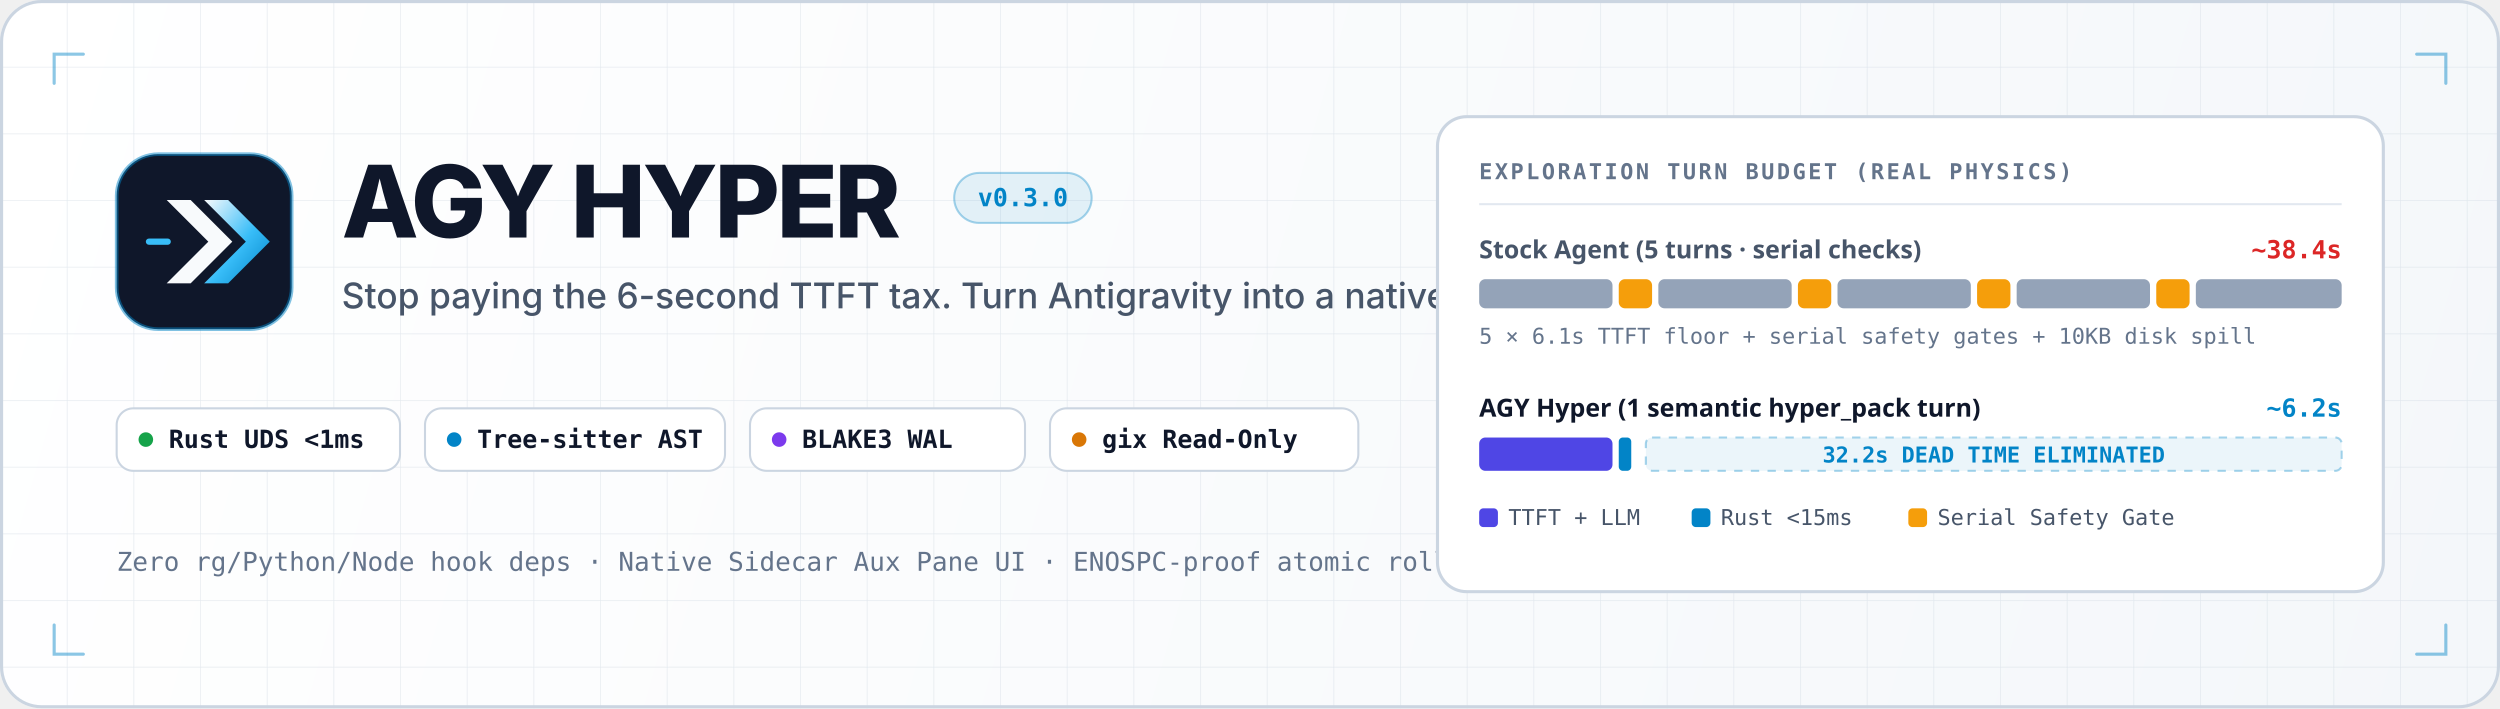
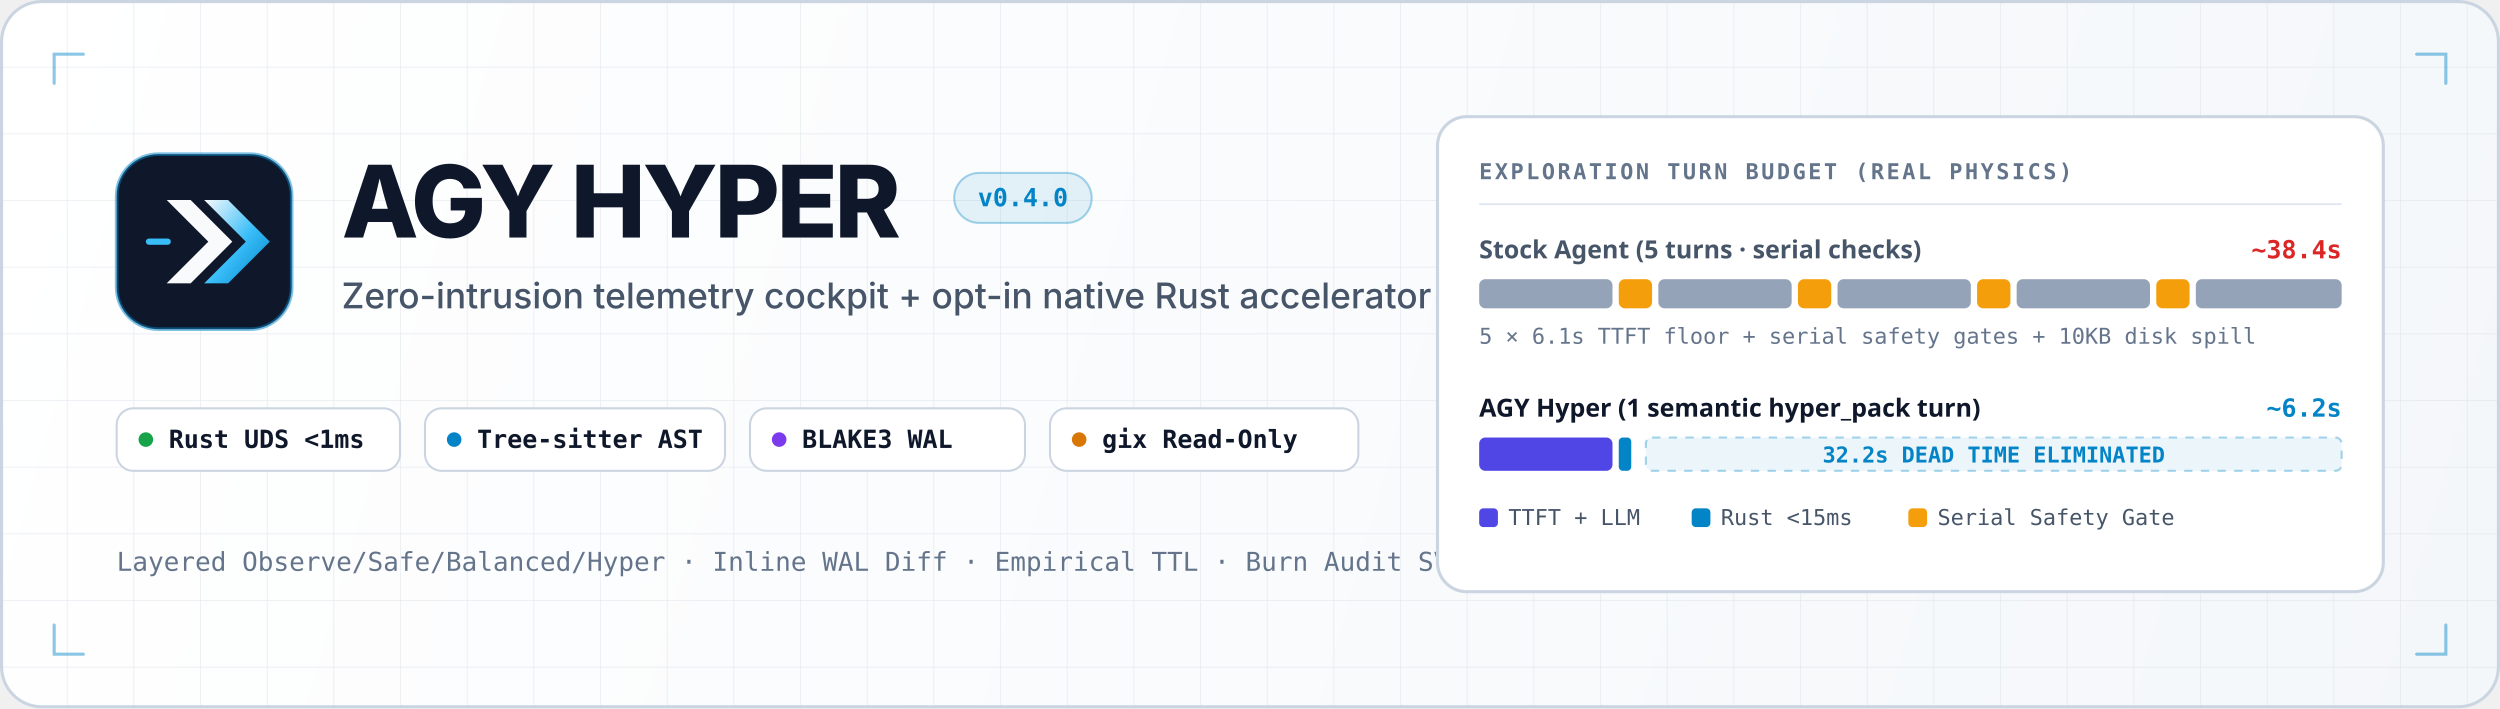
<svg xmlns="http://www.w3.org/2000/svg" width="1200" height="340" viewBox="0 0 1200 340" fill="none">
  <defs>
    <linearGradient id="bgL" x1="0" y1="0" x2="1200" y2="340" gradientUnits="userSpaceOnUse">
      <stop offset="0%" stop-color="#FFFFFF" />
      <stop offset="100%" stop-color="#F4F7FA" />
    </linearGradient>
    <linearGradient id="accentL" x1="0" y1="0" x2="1" y2="1">
      <stop offset="0%" stop-color="#F8FAFC" />
      <stop offset="55%" stop-color="#38BDF8" />
      <stop offset="100%" stop-color="#0284C7" />
    </linearGradient>
    <pattern id="gridL" width="32" height="32" patternUnits="userSpaceOnUse">
      <path d="M 32 0 L 0 0 0 32" fill="none" stroke="#CBD5E1" stroke-width="0.6" stroke-opacity="0.5" />
    </pattern>
  </defs>
  <rect width="1200" height="340" rx="20" fill="url(#bgL)" />
  <rect width="1200" height="340" rx="20" fill="url(#gridL)" />
  <rect x="0.75" y="0.75" width="1198.5" height="338.5" rx="19.25" stroke="#CBD5E1" stroke-width="1.5" />
  <path d="M26 40V26H40M1174 40V26H1160M26 300V314H40M1174 300V314H1160" stroke="#0284C7" stroke-opacity="0.45" stroke-width="1.5" stroke-linecap="round" />
  <g transform="translate(56, 74)">
    <rect x="0" y="0" width="84" height="84" rx="20" fill="#0F172A" stroke="#0284C7" stroke-opacity="0.5" stroke-width="1.75" />
    <path d="M24 22L44 42L24 62H35.5L55.5 42L35.5 22H24Z" fill="#F8FAFC" />
    <path d="M42 22L62 42L42 62H53.5L73.5 42L53.5 22H42Z" fill="url(#accentL)" />
    <rect x="14" y="40.5" width="12" height="3" rx="1.5" fill="#38BDF8" />
  </g>
  <text x="164" y="114" fill="#0F172A" font-size="48" font-weight="800" letter-spacing="-1.5" font-family="system-ui,-apple-system,'Segoe UI',sans-serif">AGY HYPER</text>
  <rect x="458" y="83" width="66" height="24" rx="12" fill="#0284C7" fill-opacity="0.1" stroke="#0284C7" stroke-opacity="0.35" />
-   <text x="491" y="99" text-anchor="middle" fill="#0284C7" font-size="12" font-weight="700" font-family="ui-monospace,SFMono-Regular,Menlo,monospace">v0.3.0</text>
-   <text x="164" y="148" fill="#475569" font-size="17" font-weight="500" font-family="system-ui,-apple-system,sans-serif">Stop paying the 6-second TTFT tax. Turn Antigravity into a native Rust cockpit.</text>
+   <text x="491" y="99" text-anchor="middle" fill="#0284C7" font-size="12" font-weight="700" font-family="ui-monospace,SFMono-Regular,Menlo,monospace">v0.4.0</text>
+   <text x="164" y="148" fill="#475569" font-size="17" font-weight="500" font-family="system-ui,-apple-system,sans-serif">Zero-intrusion telemetry cockpit + opt-in native Rust accelerator for Antigravity.</text>
  <g transform="translate(56, 196)" font-family="ui-monospace,SFMono-Regular,Menlo,monospace" font-size="12" font-weight="600">
    <rect x="0" y="0" width="136" height="30" rx="8" fill="#FFFFFF" stroke="#CBD5E1" />
    <circle cx="14" cy="15" r="3.5" fill="#16A34A" />
    <text x="25" y="19" fill="#0F172A">Rust UDS &lt;1ms</text>
    <rect x="148" y="0" width="144" height="30" rx="8" fill="#FFFFFF" stroke="#CBD5E1" />
    <circle cx="162" cy="15" r="3.5" fill="#0284C7" />
    <text x="173" y="19" fill="#0F172A">Tree-sitter AST</text>
    <rect x="304" y="0" width="132" height="30" rx="8" fill="#FFFFFF" stroke="#CBD5E1" />
    <circle cx="318" cy="15" r="3.5" fill="#7C3AED" />
    <text x="329" y="19" fill="#0F172A">BLAKE3 WAL</text>
    <rect x="448" y="0" width="148" height="30" rx="8" fill="#FFFFFF" stroke="#CBD5E1" />
    <circle cx="462" cy="15" r="3.5" fill="#D97706" />
    <text x="473" y="19" fill="#0F172A">gix Read-Only</text>
  </g>
-   <text x="56" y="274" fill="#64748B" font-size="12.5" font-family="ui-monospace,SFMono-Regular,Menlo,monospace">Zero rg/Python/Node hook deps · Native Sidecar Aux Pane UI · ENOSPC-proof atomic rollback · MIT</text>
+   <text x="56" y="274" fill="#64748B" font-size="12.5" font-family="ui-monospace,SFMono-Regular,Menlo,monospace">Layered Observe/Safe/Balanced/Hyper · Inline WAL Diff · Empirical TTL · Burn Audit SVG · MIT</text>
  <g transform="translate(690, 56)">
    <rect x="0" y="0" width="454" height="228" rx="14" fill="#FFFFFF" stroke="#CBD5E1" stroke-width="1.5" />
    <text x="20" y="30" fill="#64748B" font-size="10.5" font-weight="700" letter-spacing="1.2" font-family="ui-monospace,Menlo,monospace">EXPLORATION TURN BUDGET (REAL PHYSICS)</text>
    <line x1="20" y1="42" x2="434" y2="42" stroke="#E2E8F0" />
    <text x="20" y="68" fill="#475569" font-size="12" font-weight="600" font-family="system-ui,sans-serif">Stock Agent (5 turns · serial checks)</text>
    <text x="434" y="68" text-anchor="end" fill="#DC2626" font-size="12" font-weight="700" font-family="ui-monospace,Menlo,monospace">~38.4s</text>
    <g transform="translate(20, 78)">
      <rect x="0" y="0" width="64" height="14" rx="3" fill="#94A3B8" />
      <rect x="67" y="0" width="16" height="14" rx="3" fill="#F59E0B" />
      <rect x="86" y="0" width="64" height="14" rx="3" fill="#94A3B8" />
      <rect x="153" y="0" width="16" height="14" rx="3" fill="#F59E0B" />
      <rect x="172" y="0" width="64" height="14" rx="3" fill="#94A3B8" />
      <rect x="239" y="0" width="16" height="14" rx="3" fill="#F59E0B" />
      <rect x="258" y="0" width="64" height="14" rx="3" fill="#94A3B8" />
      <rect x="325" y="0" width="16" height="14" rx="3" fill="#F59E0B" />
      <rect x="344" y="0" width="70" height="14" rx="3" fill="#94A3B8" />
    </g>
    <text x="20" y="109" fill="#64748B" font-size="10.5" font-family="ui-monospace,Menlo,monospace">5 × 6.1s TTFT floor + serial safety gates + 10KB disk spill</text>
    <text x="20" y="144" fill="#0F172A" font-size="12" font-weight="700" font-family="system-ui,sans-serif">AGY Hyper (1 semantic hyper_pack turn)</text>
    <text x="434" y="144" text-anchor="end" fill="#0284C7" font-size="12" font-weight="700" font-family="ui-monospace,Menlo,monospace">~6.2s</text>
    <g transform="translate(20, 154)">
      <rect x="0" y="0" width="64" height="16" rx="3" fill="#4F46E5" />
      <rect x="67" y="0" width="6" height="16" rx="2" fill="#0284C7" />
      <rect x="80" y="0" width="334" height="16" rx="3" fill="#0284C7" fill-opacity="0.08" stroke="#0284C7" stroke-opacity="0.35" stroke-dasharray="4 4" />
      <text x="247" y="12" text-anchor="middle" fill="#0284C7" font-size="10.5" font-weight="700" font-family="ui-monospace,Menlo,monospace">32.2s DEAD TIME ELIMINATED</text>
    </g>
    <g transform="translate(20, 196)" font-size="10.5" font-family="ui-monospace,Menlo,monospace" fill="#475569">
      <rect x="0" y="-8" width="9" height="9" rx="2" fill="#4F46E5" />
      <text x="14" y="0">TTFT + LLM</text>
      <rect x="102" y="-8" width="9" height="9" rx="2" fill="#0284C7" />
      <text x="116" y="0">Rust &lt;15ms</text>
      <rect x="206" y="-8" width="9" height="9" rx="2" fill="#F59E0B" />
      <text x="220" y="0">Serial Safety Gate</text>
    </g>
  </g>
</svg>
